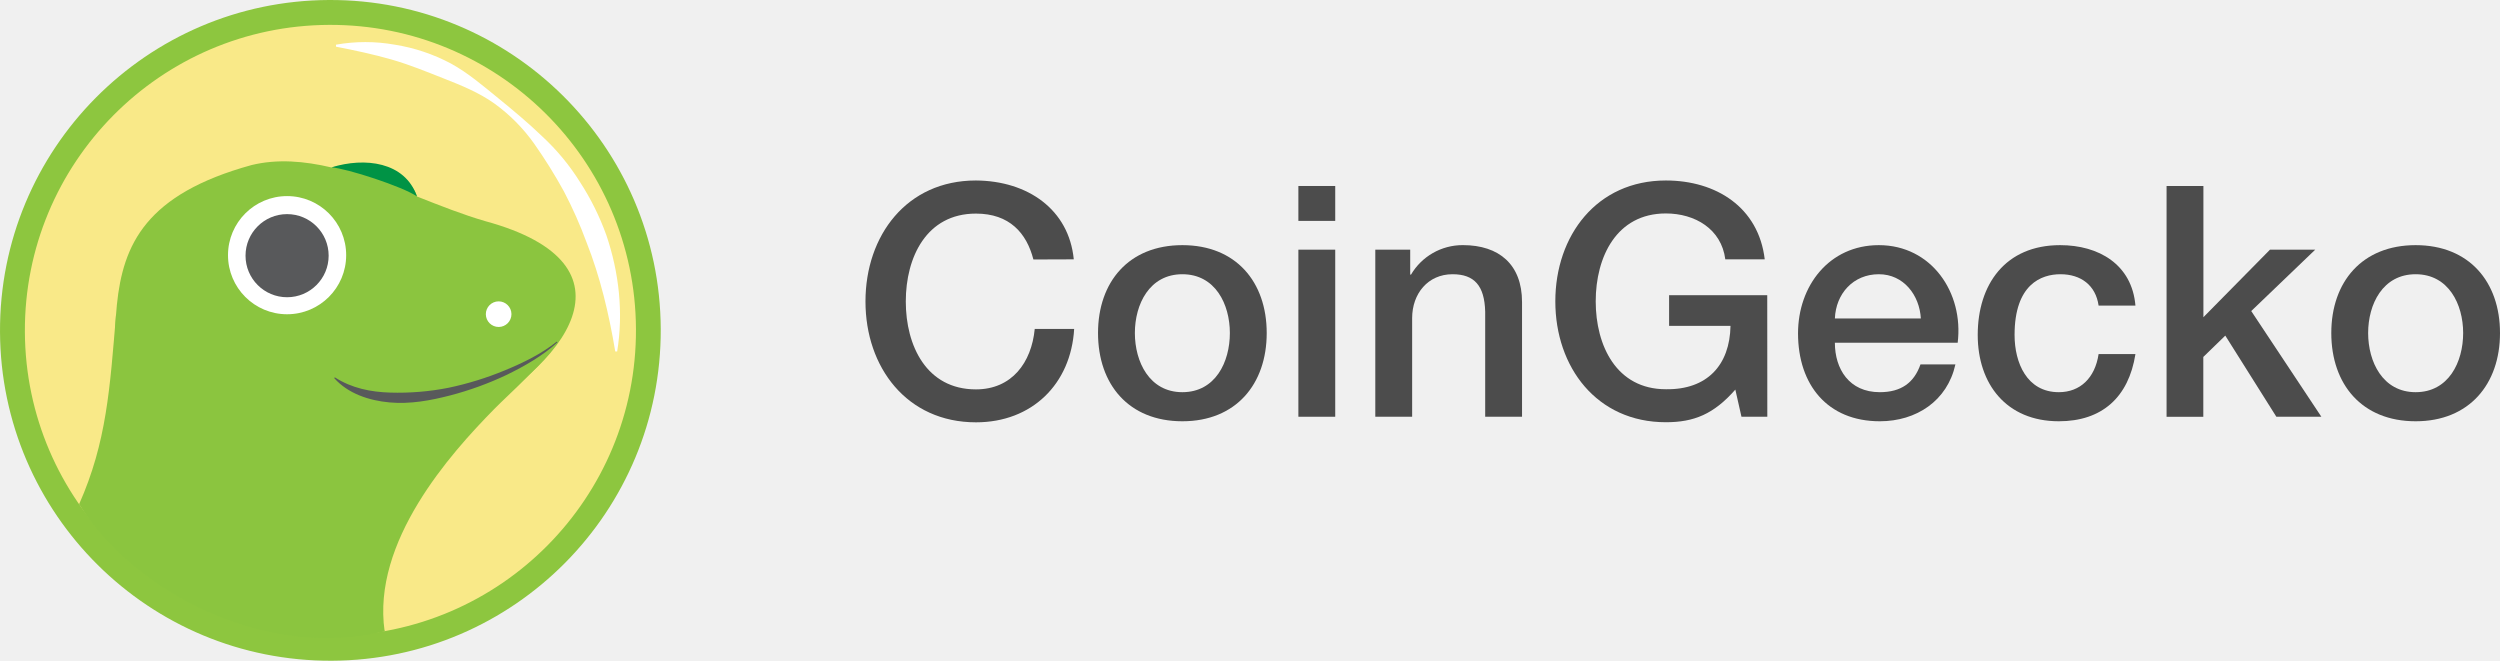
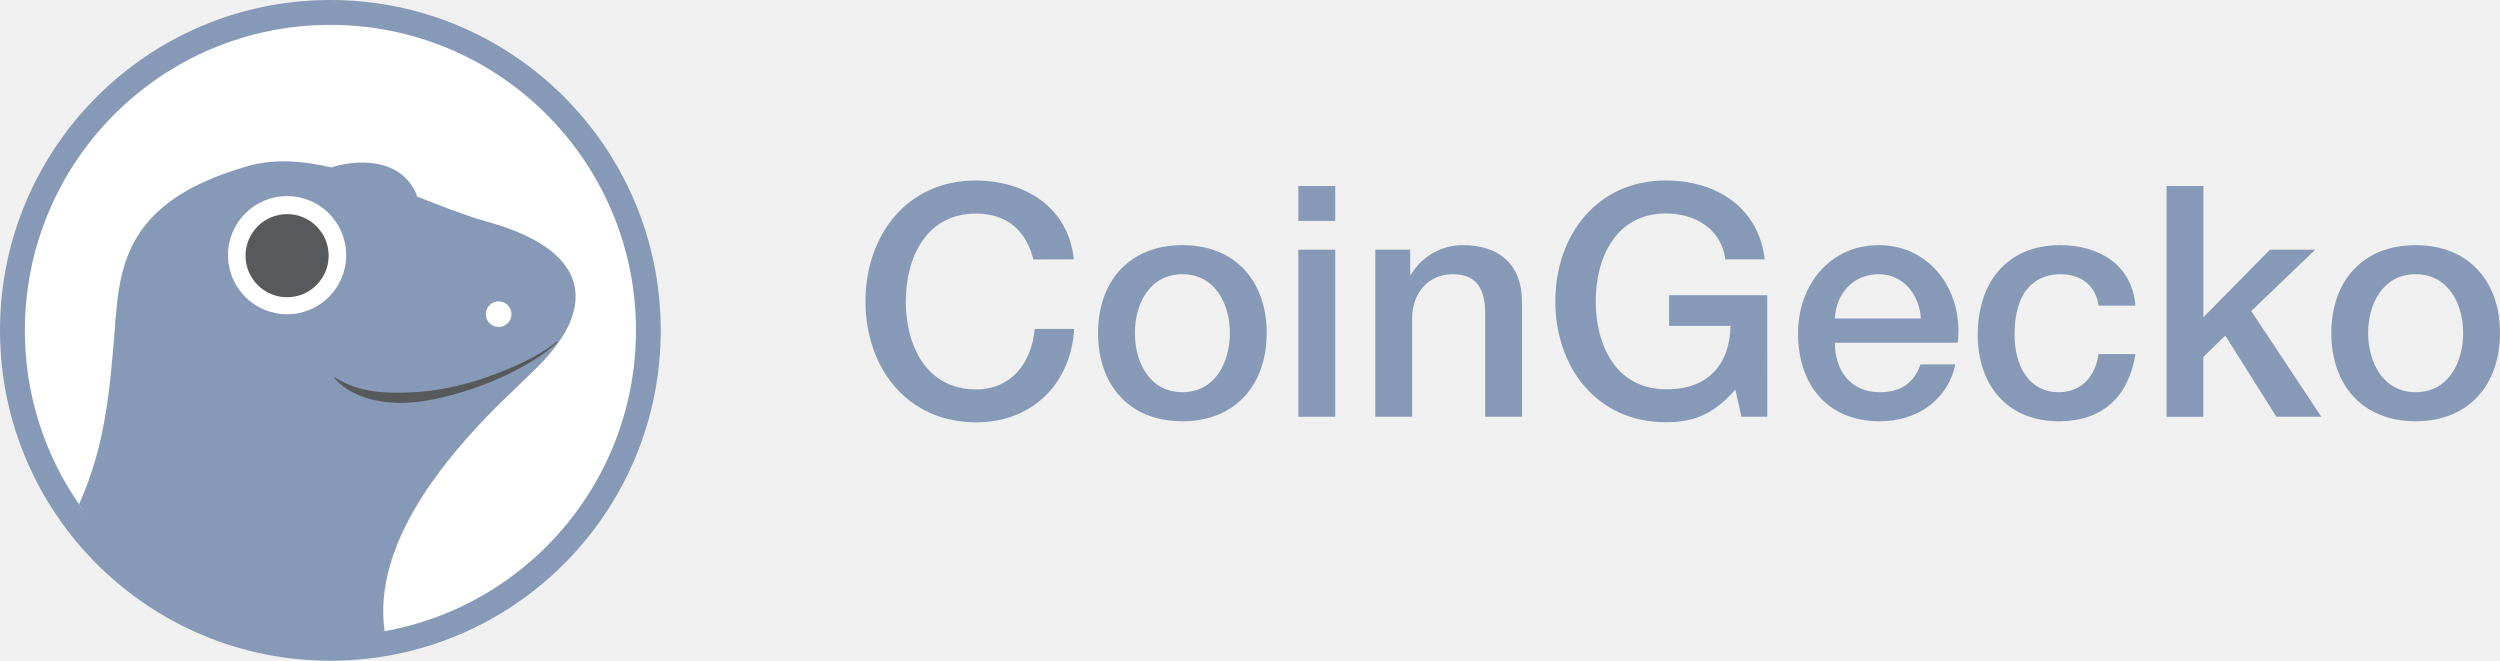
<svg xmlns="http://www.w3.org/2000/svg" viewBox="0 0 1044.28 276.04">
  <defs>
-     <style>.cls-1{fill:#4c4c4c;}.cls-2{fill:#8dc63f;}.cls-3{fill:#f9e988;}.cls-4{fill:#fff;}.cls-5{fill:#8bc53f;}.cls-6{fill:#009345;}.cls-7{fill:#58595b;}</style>
+     <style>.cls-1{fill:#869ab8;}.cls-2{fill:#869ab8;}.cls-3{fill:#fff;}.cls-4{fill:#fff;}.cls-5{fill:#869ab8;}.cls-6{fill:#869ab8;}.cls-7{fill:#58595b;}</style>
  </defs>
  <g id="Coin_Gecko_Vector_Text" data-name="Coin Gecko Vector Text">
    <path class="cls-1" d="M465.66,154c-2.84-11.07-10-19.17-24-19.17-20.66,0-29.3,18.22-29.3,36.71s8.64,36.72,29.3,36.72c15,0,23.22-11.2,24.56-25.24h16.47c-1.35,23.08-17.68,39-41,39-28.89,0-46.17-22.95-46.17-50.49S412.74,121,441.63,121c21.73.13,38.87,12.15,40.9,32.94Z" transform="translate(-34 -45.61)" />
    <path class="cls-1" d="M492.66,184.72c0-21.33,12.82-36.71,35.23-36.71s35.23,15.38,35.23,36.71-12.82,36.86-35.23,36.86S492.66,206.19,492.66,184.72Zm55.07,0c0-12-6.07-24.56-19.84-24.56s-19.84,12.55-19.84,24.56,6.07,24.71,19.84,24.71S547.73,196.87,547.73,184.72Z" transform="translate(-34 -45.61)" />
    <path class="cls-1" d="M576.35,123.3h15.39v14.58H576.35Zm0,26.6h15.39v69.79H576.35Z" transform="translate(-34 -45.61)" />
    <path class="cls-1" d="M608.48,149.9h14.58v10.26l.27.27A25,25,0,0,1,645.07,148c15.12,0,24.7,8.1,24.7,23.75v47.93H654.38V175.81c-.27-10.93-4.59-15.65-13.63-15.65-10.26,0-16.88,8.09-16.88,18.35v41.18H608.48Z" transform="translate(-34 -45.61)" />
    <path class="cls-1" d="M772.23,219.69h-10.8l-2.56-11.34c-9,10.26-17.28,13.63-29,13.63C701,222,683.68,199,683.68,171.49S701,121,729.85,121c21,0,38.74,11.2,41.3,32.94H754.68c-1.62-12.69-12.68-19.17-24.83-19.17-20.66,0-29.3,18.22-29.3,36.71s8.64,36.72,29.3,36.72c17.27.27,26.72-10.12,27-26.46H731.2V168.93h41Z" transform="translate(-34 -45.61)" />
    <path class="cls-1" d="M800.45,188.77c0,10.94,5.94,20.66,18.76,20.66,8.91,0,14.31-3.92,17-11.61H850.8c-3.37,15.25-16.33,23.76-31.59,23.76-21.86,0-34.15-15.26-34.15-36.72,0-19.85,13-36.85,33.75-36.85,22,0,35.5,19.84,32.94,40.76Zm35.91-10.12c-.54-9.72-7.16-18.49-17.55-18.49-10.67,0-17.95,8.09-18.36,18.49Z" transform="translate(-34 -45.61)" />
    <path class="cls-1" d="M910.61,173.25c-1.22-8.51-7.43-13.09-15.93-13.09-8,0-19.17,4.18-19.17,25.37,0,11.61,5.13,23.9,18.49,23.9,8.91,0,15.12-5.94,16.61-15.93H926c-2.84,18.09-14,28.08-32,28.08-21.87,0-33.88-15.53-33.88-36.05,0-21.06,11.48-37.52,34.42-37.52,16.2,0,30,8.1,31.46,25.24Z" transform="translate(-34 -45.61)" />
    <path class="cls-1" d="M939,123.3h15.39v54.81l27.81-28.21h18.9l-26.73,25.64,29.29,44.15H984.86L963.53,185.8l-9.18,8.91v25H939Z" transform="translate(-34 -45.61)" />
    <path class="cls-1" d="M1007.81,184.72c0-21.33,12.82-36.71,35.23-36.71s35.24,15.38,35.24,36.71-12.83,36.86-35.24,36.86S1007.81,206.19,1007.81,184.72Zm55.08,0c0-12-6.08-24.56-19.85-24.56s-19.84,12.55-19.84,24.56,6.07,24.71,19.84,24.71S1062.89,196.87,1062.89,184.72Z" transform="translate(-34 -45.61)" />
  </g>
  <g id="Coin_Gecko_AI" data-name="Coin Gecko AI">
    <path class="cls-2" d="M310,183A138,138,0,1,1,171.4,45.61,138,138,0,0,1,310,183Z" transform="translate(-34 -45.61)" />
    <path class="cls-3" d="M299.65,183.05A127.63,127.63,0,1,1,171.45,56,127.64,127.64,0,0,1,299.65,183.05Z" transform="translate(-34 -45.61)" />
    <path class="cls-4" d="M174.35,64.27a70.18,70.18,0,0,1,24.53,0,74.66,74.66,0,0,1,23.43,7.85c7.28,4,13.57,9.43,19.83,14.52s12.49,10.3,18.42,16a93.38,93.38,0,0,1,15.71,19,108.07,108.07,0,0,1,11,22.17c5.33,15.66,7.18,32.53,4.52,48.62H291c-2.67-15.95-6.29-31.15-12-45.61a178,178,0,0,0-9.44-21.25,208.8,208.8,0,0,0-12.42-19.93,72.3,72.3,0,0,0-16.64-16.8c-6.48-4.62-13.93-7.61-21.14-10.45S205,72.61,197.48,70.45s-15.16-3.78-23.14-5.35Z" transform="translate(-34 -45.61)" />
    <path class="cls-5" d="M236.74,138c-9.26-2.68-18.86-6.48-28.58-10.32-.56-2.44-2.72-5.48-7.09-9.19-6.35-5.51-18.28-5.37-28.59-2.93-11.38-2.68-22.62-3.63-33.41-1-88.25,24.31-38.21,83.62-70.61,143.24,4.61,9.78,54.3,66.84,126.2,51.53,0,0-24.59-59.09,30.9-87.45C270.57,198.79,303.09,156.07,236.74,138Z" transform="translate(-34 -45.61)" />
    <path class="cls-4" d="M247.64,176.81a5.35,5.35,0,1,1-5.38-5.32A5.36,5.36,0,0,1,247.64,176.81Z" transform="translate(-34 -45.61)" />
    <path class="cls-6" d="M172.48,115.52c6.43.46,29.68,8,35.68,12.12-5-14.5-21.83-16.43-35.68-12.12Z" transform="translate(-34 -45.61)" />
    <path class="cls-4" d="M178.6,152.19a24.68,24.68,0,1,1-24.68-24.67A24.67,24.67,0,0,1,178.6,152.19Z" transform="translate(-34 -45.61)" />
    <path class="cls-7" d="M171.28,152.41a17.36,17.36,0,1,1-17.36-17.36A17.36,17.36,0,0,1,171.28,152.41Z" transform="translate(-34 -45.61)" />
    <path class="cls-5" d="M267.63,187.69c-20,14.09-42.74,24.78-75,24.78-15.1,0-18.16-16-28.14-8.18-5.15,4.06-23.31,13.14-37.72,12.45S89,207.6,82.49,176.84c-2.58,30.76-3.9,53.42-15.45,79.39,23,36.83,77.84,65.24,127.62,53-5.35-37.35,27.29-73.93,45.68-92.65,7-7.09,20.3-18.66,27.29-28.91Z" transform="translate(-34 -45.61)" />
    <path class="cls-7" d="M266.85,188.61c-6.21,5.66-13.6,9.85-21.12,13.55a134.24,134.24,0,0,1-23.7,8.63c-8.16,2.11-16.67,3.7-25.29,2.92S179.31,210,173.6,203.54l.27-.31c7,4.54,15.08,6.14,23.12,6.37a108.57,108.57,0,0,0,24.3-2,132.34,132.34,0,0,0,23.61-7.3c7.63-3.15,15.18-6.8,21.68-12Z" transform="translate(-34 -45.61)" />
  </g>
</svg>
